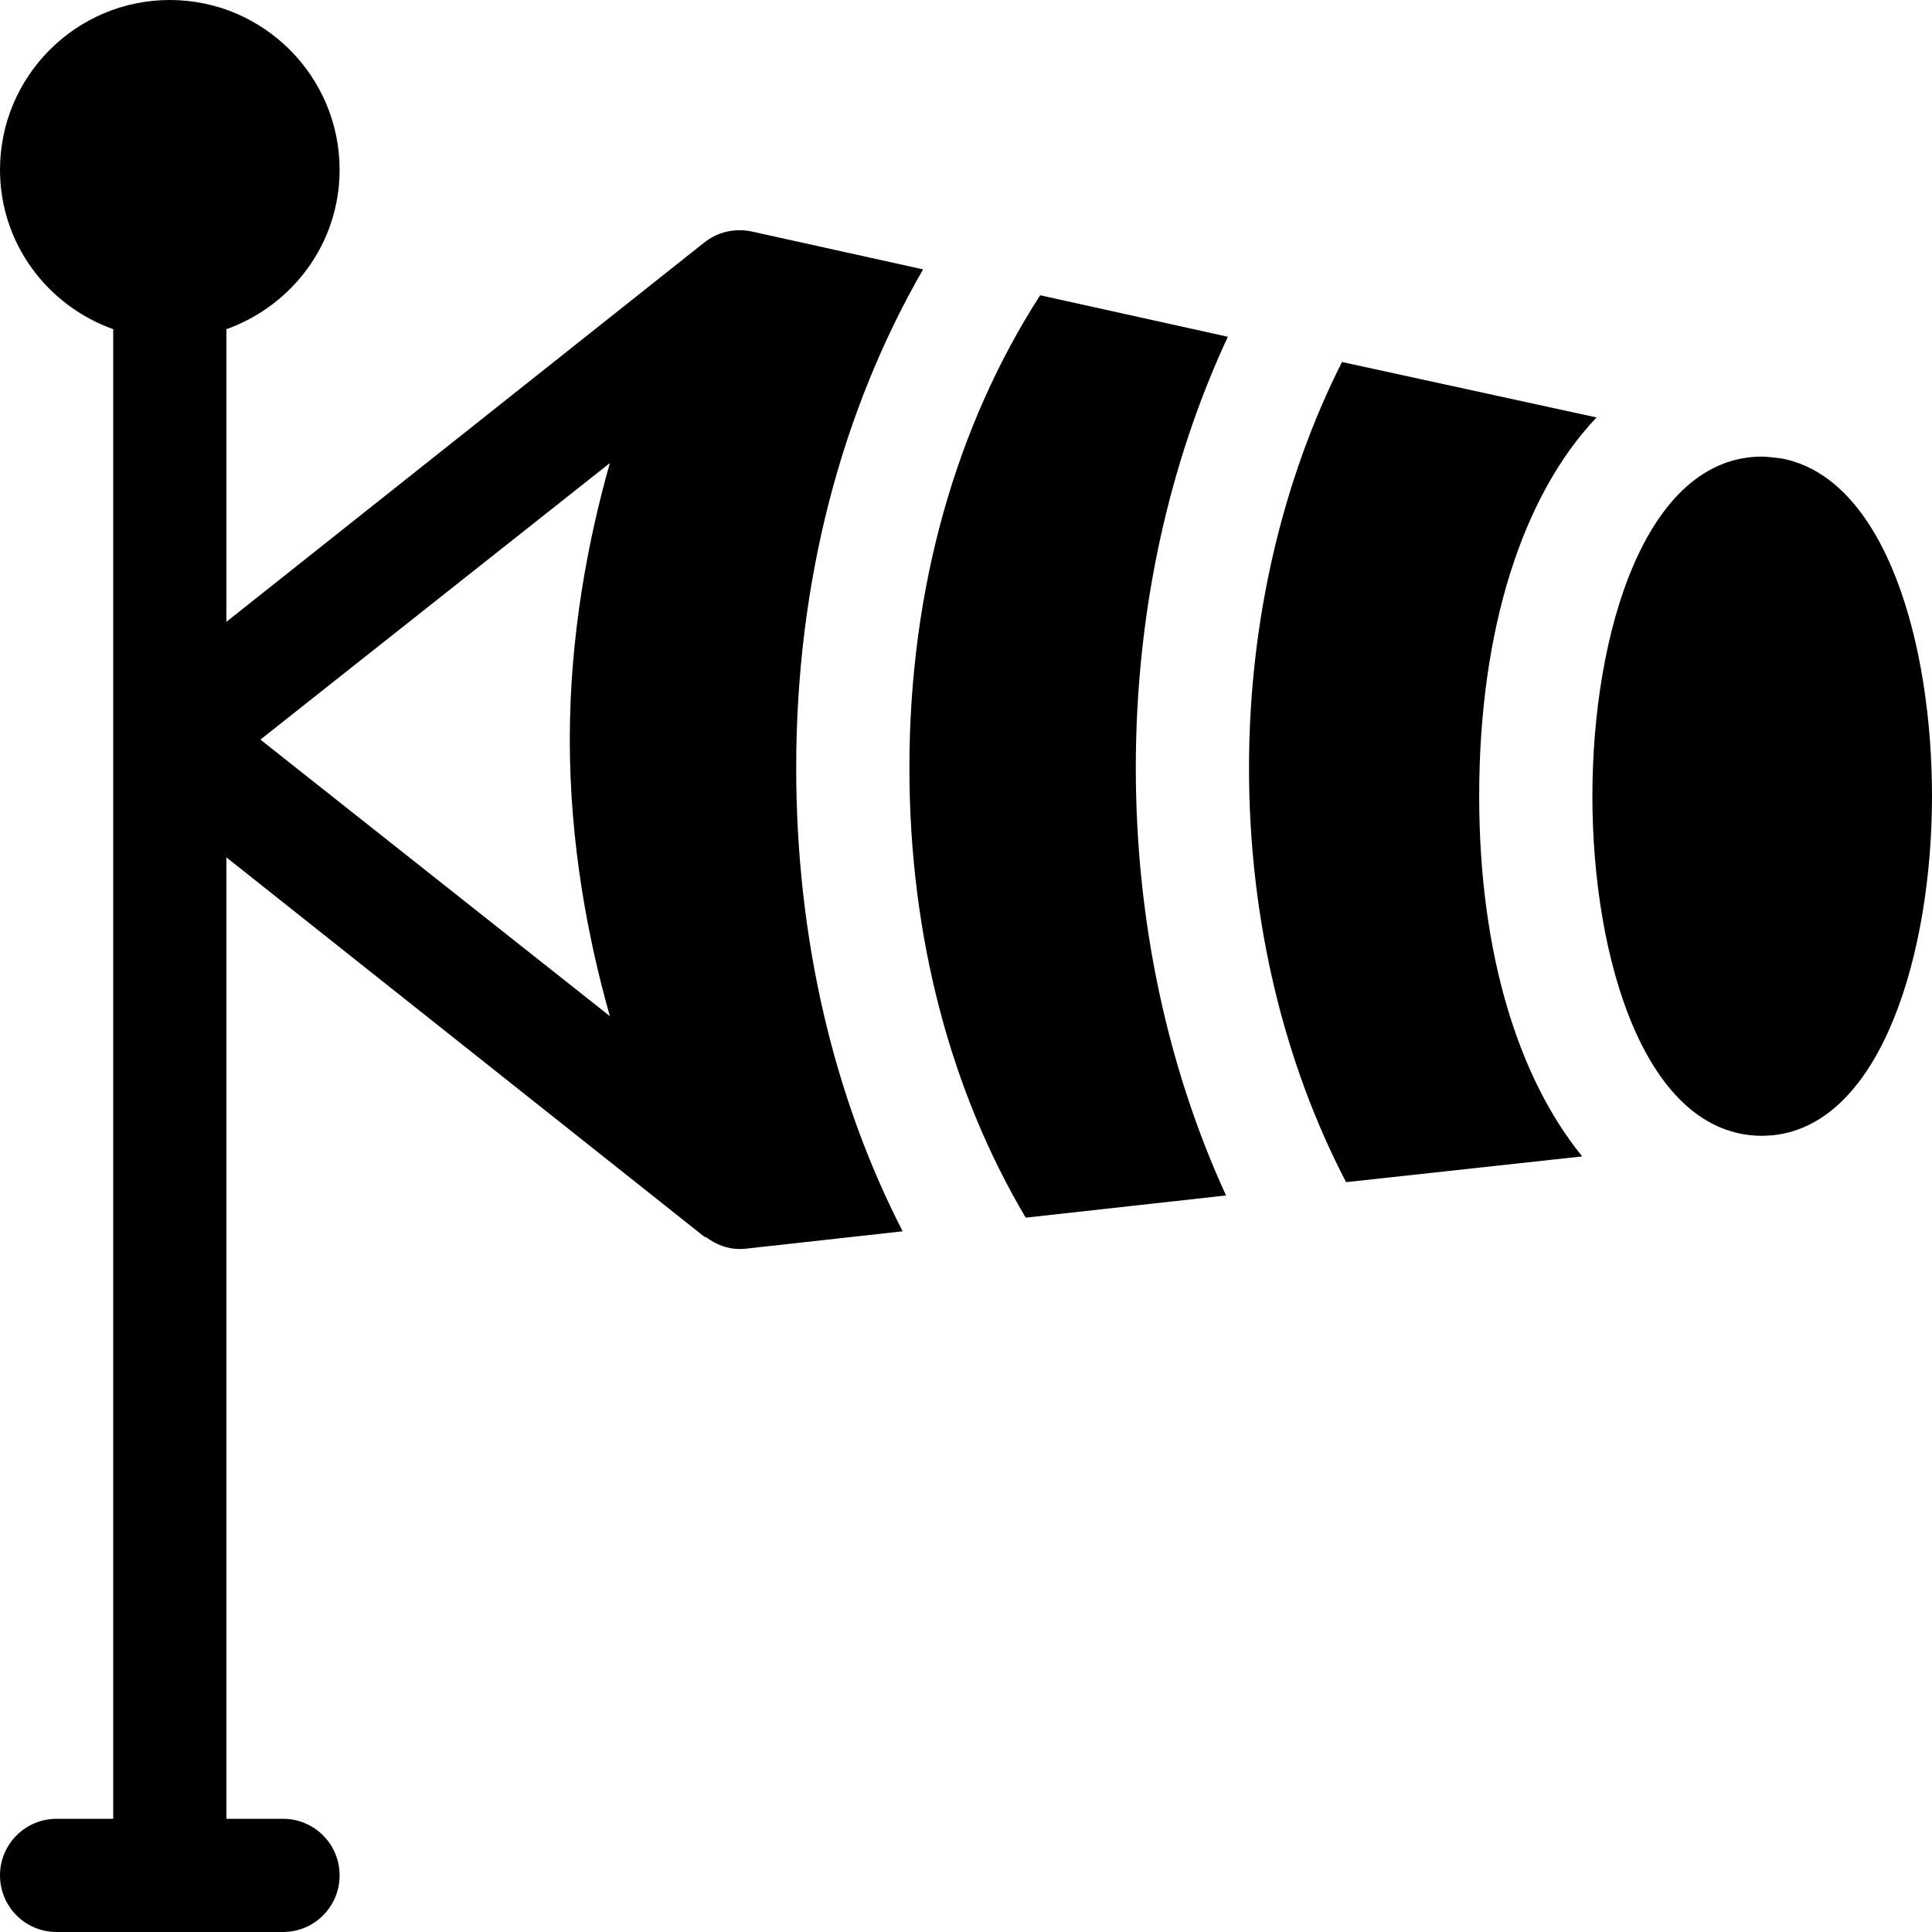
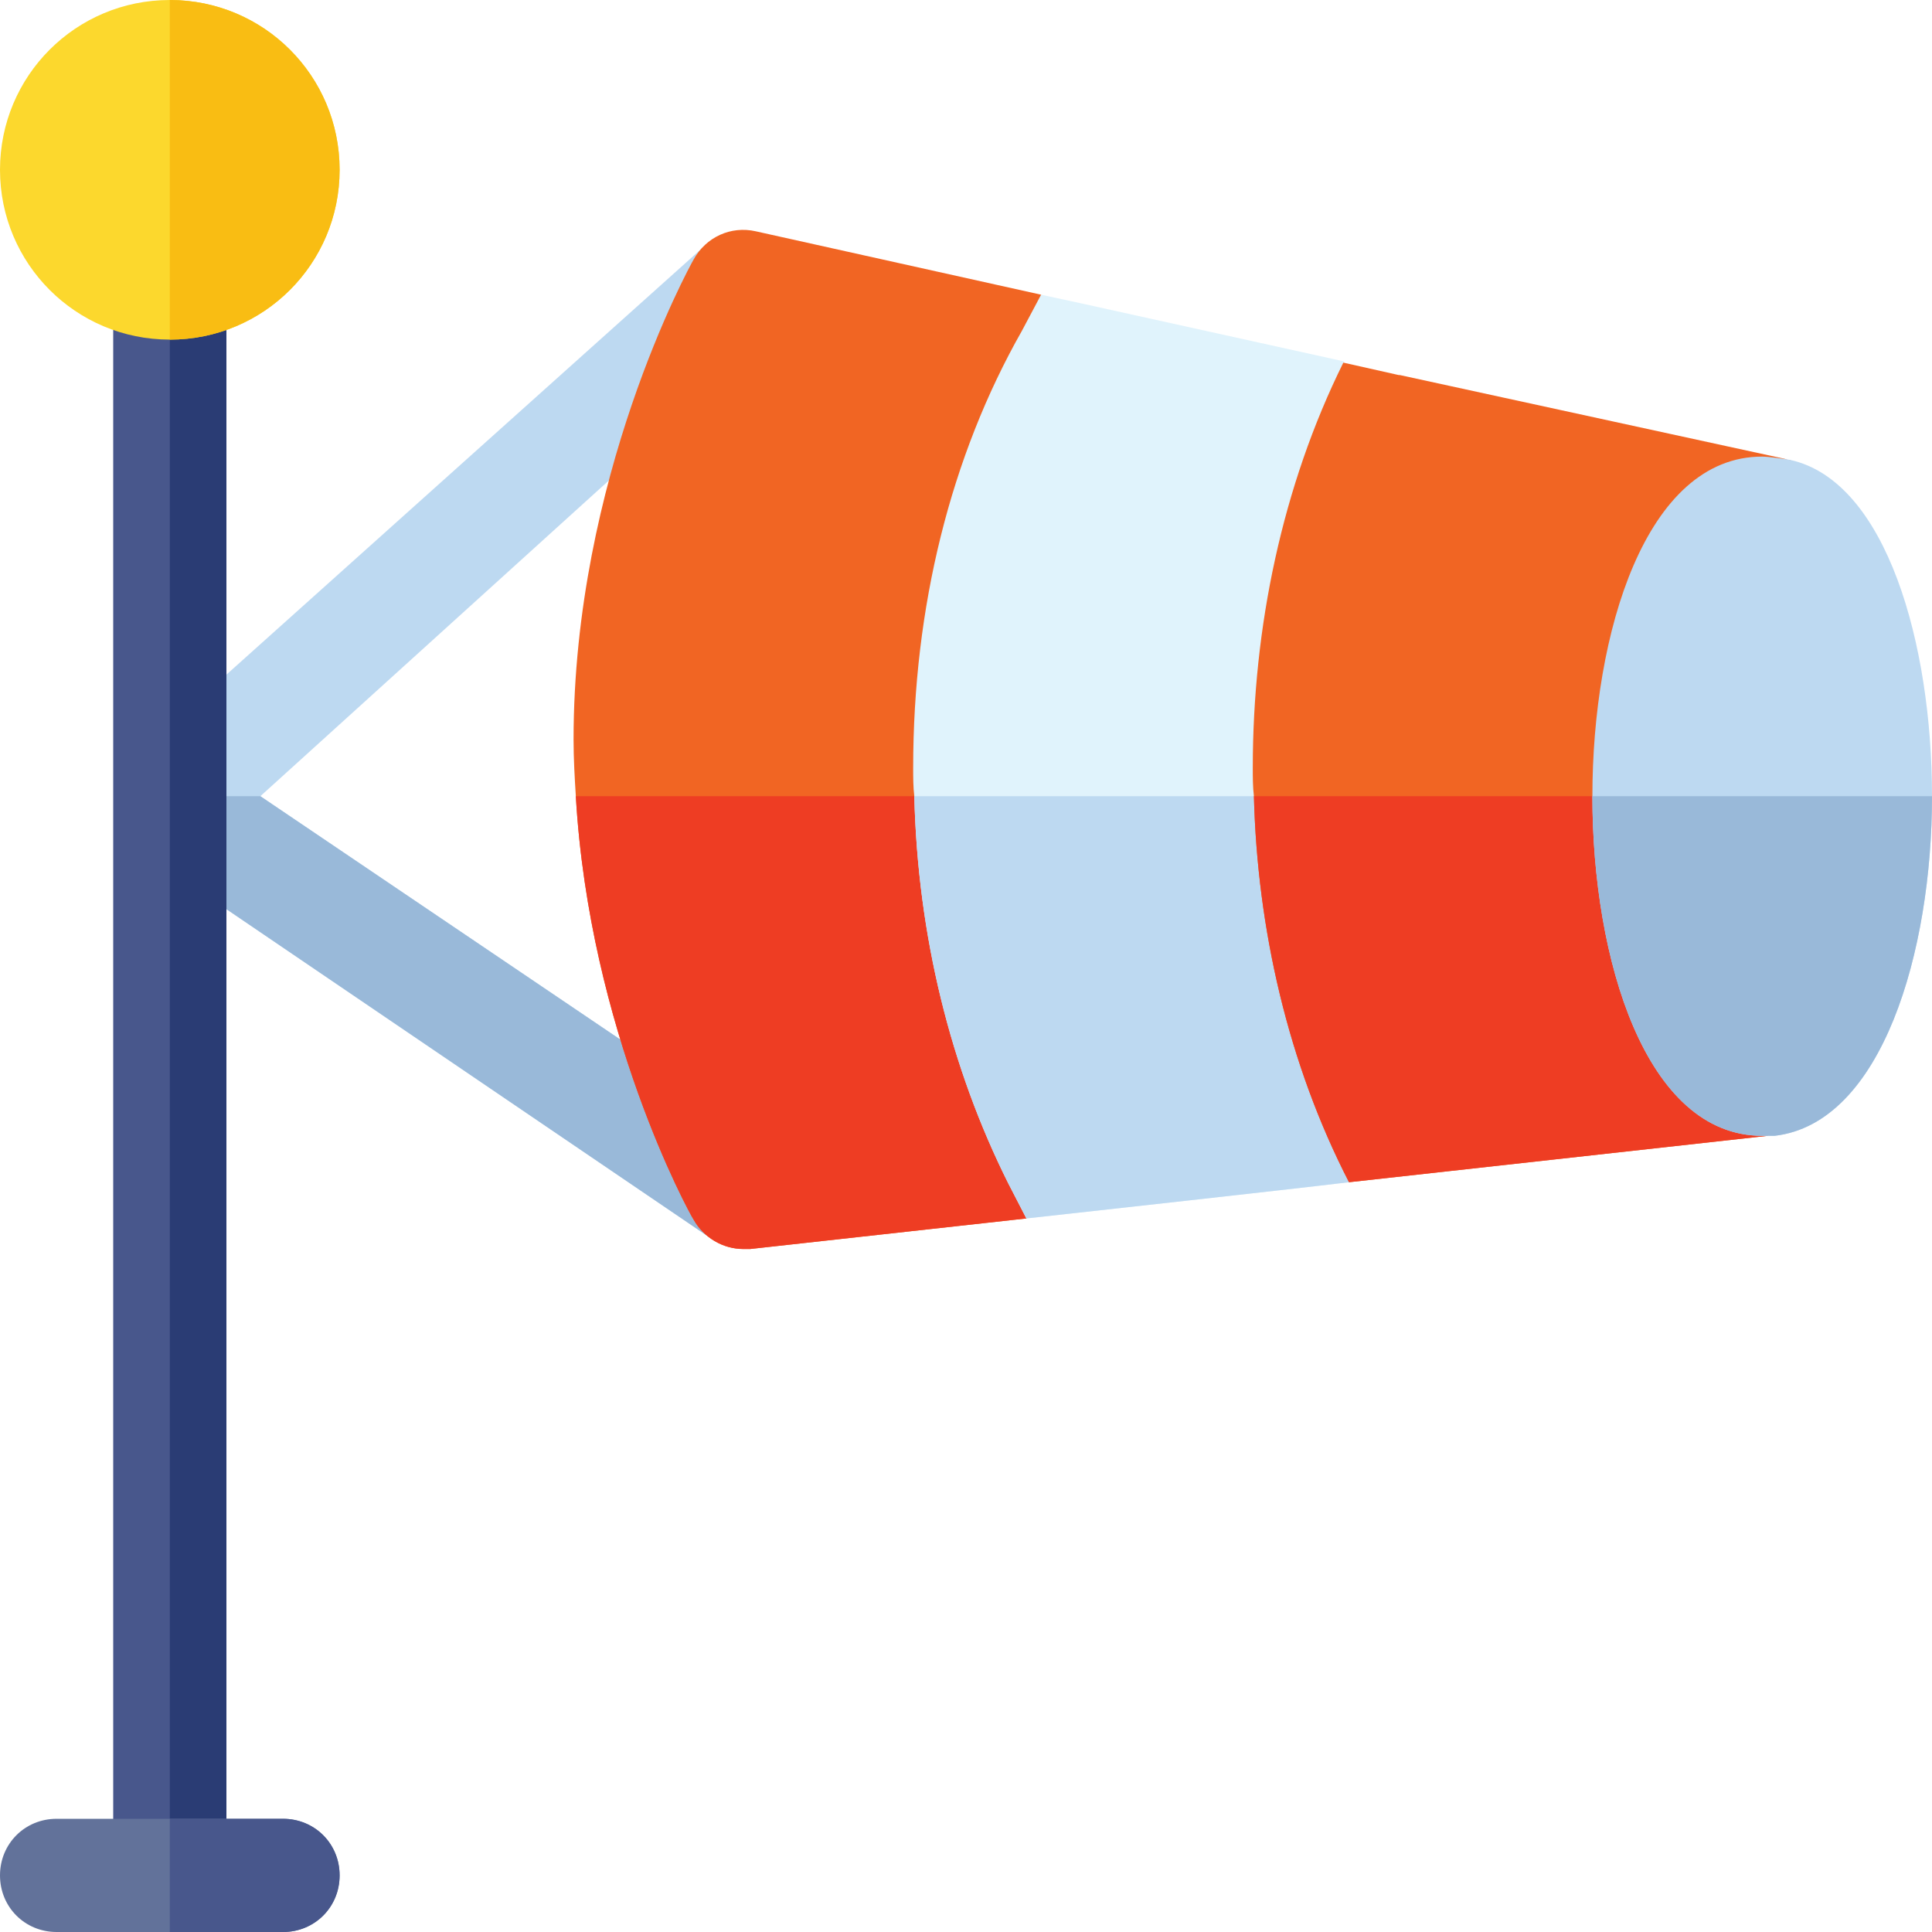
<svg xmlns="http://www.w3.org/2000/svg" version="1.1" id="Capa_1" x="0px" y="0px" viewBox="0 0 512 512" style="enable-background:new 0 0 512 512;" xml:space="preserve" width="512" height="512">
  <g>
-     <path d="M472.918,121.645c0,0-0.044,0-0.059-0.015c-1.04-0.22-4.79-0.63-5.859-0.63c-30.923,0-45,46.655-45,90s14.077,90,45,90   c0.557,0,2.461-0.103,3.003-0.161C498.86,297.631,512,252.016,512,211C512,170.819,499.915,127.621,472.918,121.645z" />
-     <path d="M275.653,78.249C253.532,112.586,241,155.609,241,203.5c0,45.112,11.155,86.01,30.824,119.193l53.088-5.883   C309.577,283.394,301,244.523,301,203.5c0-41.609,8.8-80.75,24.39-114.254L275.653,78.249z" />
-     <path d="M423.104,110.631l-67.464-14.696C340.018,126.872,331,164.25,331,203.5c0,40.611,9.41,78.464,25.726,109.783l62.571-6.824   C402.241,285.458,392,252.347,392,211C392,166.515,403.62,131.148,423.104,110.631z" />
-     <path d="M244.625,71.388l-45.388-10.036c-2.446-0.542-5.01-0.439-7.397,0.234c-1.831,0.527-3.574,1.406-5.142,2.651   c-0.074,0-0.029,0.015-0.044,0.029l-0.03,0.015L60,164.786V87.237C77.422,81.024,90,64.53,90,45C90,20.186,69.814,0,45,0   S0,20.186,0,45c0,19.53,12.578,36.024,30,42.237V482H15c-8.291,0-15,6.709-15,15s6.709,15,15,15h60c8.291,0,15-6.709,15-15   s-6.709-15-15-15H60V227.214l126.624,100.505c0.167,0.132,0.396,0.073,0.566,0.198c2.512,1.855,5.502,3.083,8.795,3.083H196   c0.535,0,1.091-0.029,1.655-0.088l41.556-4.605C220.999,290.861,211,248.89,211,203.5C211,153.939,223.079,108.8,244.625,71.388z    M161.62,269.286L69.009,196l92.611-73.286C155.761,143.383,151,168.622,151,196S155.761,248.617,161.62,269.286z" />
+     <polygon style="fill:#BDD9F1;" points="203.899,302.199 187.7,327.7 49.501,233.8 49.501,188.2 187.7,64.3 195.5,96.4 69,211  " />
+     <polygon style="fill:#99B9D9;" points="69,211 203.899,302.199 187.7,327.7 49.501,233.8 49.501,211  " />
+     <path style="fill:#48578C;" d="M60,75v416.3H30V75c0-8.401,6.599-15,15-15S60,66.599,60,75z" />
+     <path style="fill:#2A3C74;" d="M60,75v416.3H45V60C53.401,60,60,66.599,60,75z" />
+     <path style="fill:#F16523;" d="M272.3,211c0.899,29.399,7.2,57.599,18.9,82.2l-19.2,29.7L198.8,331H197   c-5.4,0-10.499-3.001-13.2-7.8c-1.199-1.8-27.599-50.099-31.199-112.2c-0.3-4.801-0.601-9.901-0.601-15   c0-69.3,30.601-125.101,31.8-127.2c3.3-6,9.901-9.001,16.5-7.5L275.9,78.1l15.601,35.999C278.899,140.2,272,170.799,272,203.5   C272,205.899,272,208.599,272.3,211z" />
+     <path style="fill:#EE3D23;" d="M291.2,293.2l-19.2,29.7L198.8,331H197c-5.4,0-10.499-3.001-13.2-7.8   c-1.199-1.8-27.599-50.099-31.199-112.2h119.7C273.199,240.399,279.5,268.599,291.2,293.2z" />
+     <path style="fill:#E0F3FC;" d="M374.9,277.299l-17.401,36c-17.399,2.1-69.3,7.8-85.499,9.6l-4.799-9.3   c-15.3-30.601-24.001-65.7-24.901-102.599c-0.3-2.401-0.3-5.101-0.3-7.5c0-42.601,9.901-82.5,28.801-115.8l5.099-9.6l11.1,2.399   l69.3,15.3l-0.3,0.3c0,0,9.6,24.3,16.201,40.201C365.6,157.299,362,180.099,362,203.5c0,2.399,0,5.099,0.3,7.5   C362.901,234.099,367.4,256.599,374.9,277.299z" />
+     <path style="fill:#BDD9F1;" d="M362.3,211c0.601,23.099,5.099,45.599,12.599,66.299l-17.401,36c-17.399,2.1-69.3,7.8-85.499,9.6   l-4.799-9.3c-15.3-30.601-24.001-65.7-24.901-102.599H362.3z" />
+     <path style="fill:#F16523;" d="M434.599,211l33.9,90l-111,12.299c-16.199-31.5-24.3-67.2-25.199-102.299   c-0.3-2.401-0.3-5.101-0.3-7.5c0-37.2,7.8-74.7,24-107.401l14.7,3.3h0.3L473,121.599c0.599,0.3,0.899,0.3,1.5,0.3l-40.8,86.4   L434.599,211z" />
+     <path style="fill:#EE3D23;" d="M468.5,301l-111,12.299c-16.199-31.5-24.3-67.2-25.199-102.299h102.299L468.5,301z" />
+     <g>
+       <path style="fill:#62729A;" d="M90,497c0,8.399-6.599,15-15,15H15c-8.401,0-15-6.601-15-15c0-8.401,6.599-15,15-15h60    C83.401,482,90,488.599,90,497z" />
+     </g>
+     <path style="fill:#48578C;" d="M90,497c0,8.399-6.599,15-15,15H45v-30h30C83.401,482,90,488.599,90,497z" />
+     <g>
+       <g>
+         <path style="fill:#FCD82D;" d="M45,0C20.099,0,0,20.099,0,45c0,24.899,20.099,45,45,45s45-20.101,45-45C90,20.099,69.901,0,45,0z     " />
+       </g>
+     </g>
+     <path style="fill:#F9BD13;" d="M45,90V0c24.901,0,45,20.099,45,45C90,69.899,69.901,90,45,90z" />
+     <g>
+       <g>
+         <path style="fill:#BDD9F1;" d="M474.5,121.899c-1.5-0.3-6-0.899-7.5-0.899c-30.901,0-45,46.8-45,90s14.099,90,45,90h3.3     c28.5-3.3,41.7-48.9,41.7-90C512,170.799,499.999,127.599,474.5,121.899z" />
+       </g>
+     </g>
+     <path style="fill:#99B9D9;" d="M512,211c0,41.1-13.2,86.7-41.7,90H467c-30.901,0-45-46.8-45-90H512z" />
  </g>
</svg>
